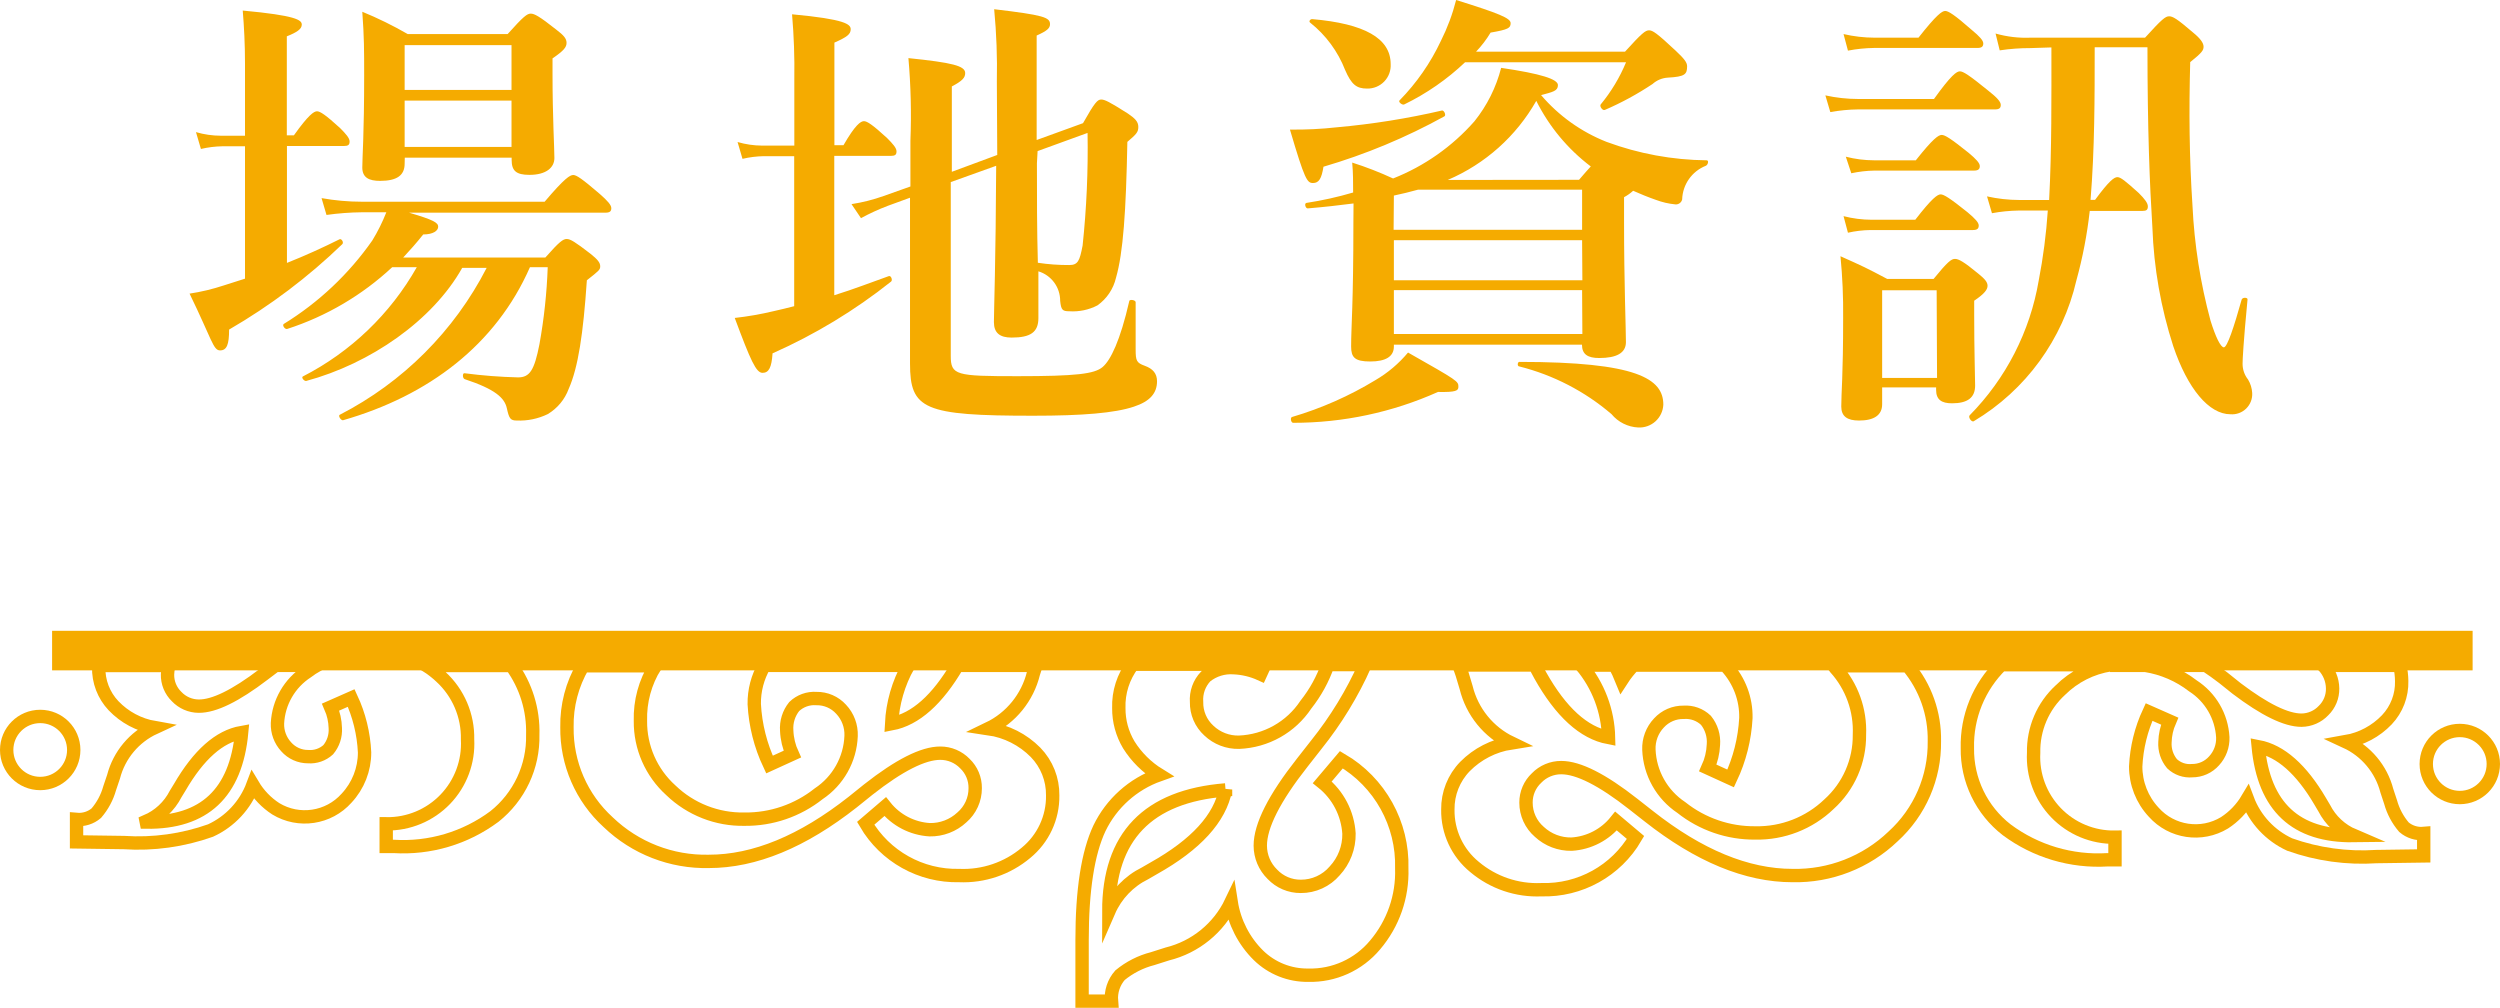
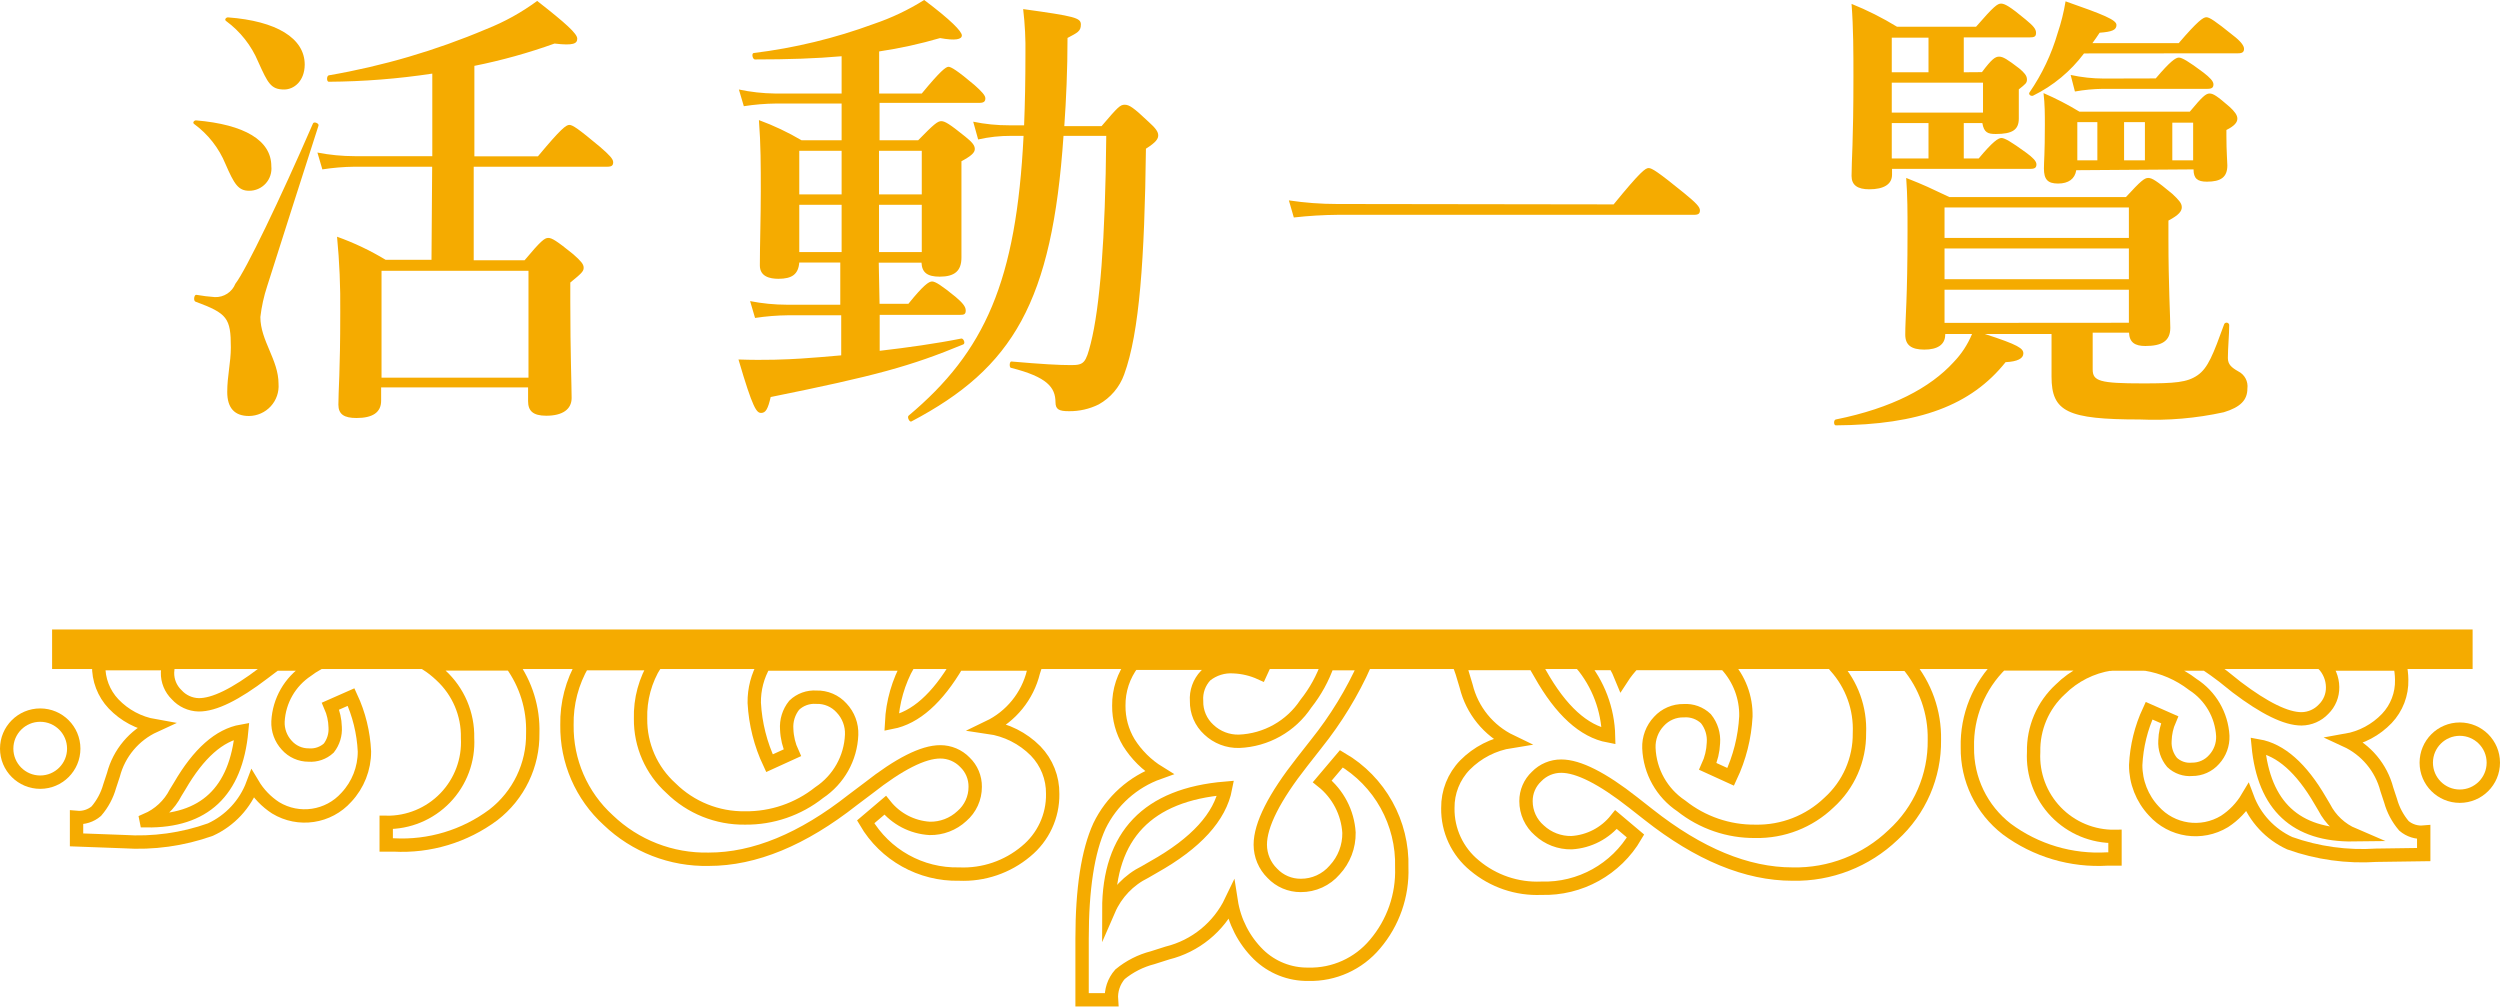
- <svg xmlns="http://www.w3.org/2000/svg" viewBox="0 0 187.14 75.43">
+ <svg xmlns="http://www.w3.org/2000/svg" viewBox="0 0 187.14 75.33">
  <defs>
    <style>.cls-1,.cls-2{fill:none;}.cls-2,.cls-3{stroke:#f5ab00;stroke-miterlimit:10;}.cls-3{fill:#136e9f;}.cls-4{fill:#f5ab00;}</style>
  </defs>
  <g id="圖層_2" data-name="圖層 2">
    <g id="圖層_1-2" data-name="圖層 1">
-       <path class="cls-1" d="M167.42,51.55q3.13,2.39,4.85,2.37a2.3,2.3,0,0,0,1.65-.72,2.25,2.25,0,0,0,.68-1.66,2.52,2.52,0,0,0-.71-1.72h-4.78a6.79,6.79,0,0,0-.57.56l-.68-.56h-2.79q.64.43,1.3.93Z" />
-       <path class="cls-1" d="M176.2,62.59A4.43,4.43,0,0,1,174,60.53l-.29-.49q-2.13-3.67-4.64-4.11Q169.69,62.69,176.2,62.59Z" />
-       <path class="cls-1" d="M13.22,52.14a2.29,2.29,0,0,0,1.65.72q1.72,0,4.85-2.37l.89-.68h-8a2.58,2.58,0,0,0-.1.66A2.24,2.24,0,0,0,13.22,52.14Z" />
-       <path class="cls-1" d="M94.37,50.55a5.38,5.38,0,0,0-2-.48,3,3,0,0,0-2.1.65,2.51,2.51,0,0,0-.69,1.92,2.82,2.82,0,0,0,.92,2.14,3.17,3.17,0,0,0,2.26.87,6.3,6.3,0,0,0,5-2.81,10.26,10.26,0,0,0,1.65-3H94.71Z" />
-       <path class="cls-1" d="M71.67,49.81H68a9.92,9.92,0,0,0-1.26,4.37C68.53,53.84,70.17,52.37,71.67,49.81Z" />
-       <path class="cls-1" d="M115,50l.32.55q2.32,4.12,5.11,4.65a8.71,8.71,0,0,0-2.05-5.42h-3.52C114.88,49.89,114.93,49.95,115,50Z" />
-       <path class="cls-1" d="M130.69,53.77a12.13,12.13,0,0,1-1.14,4.52l-1.71-.78a4.68,4.68,0,0,0,.42-1.75,2.58,2.58,0,0,0-.56-1.82,2.18,2.18,0,0,0-1.66-.6,2.45,2.45,0,0,0-1.86.8,2.75,2.75,0,0,0-.75,2,5.46,5.46,0,0,0,2.43,4.33,8.76,8.76,0,0,0,5.54,1.9,7.73,7.73,0,0,0,5.51-2.15A6.9,6.9,0,0,0,139.2,55a7,7,0,0,0-1.8-5l-.17-.17h-8.09l.11.11A5.53,5.53,0,0,1,130.69,53.77Z" />
-       <path class="cls-1" d="M122.28,49.81h-1.42a8.61,8.61,0,0,1,.54,1.11A7.39,7.39,0,0,1,122.28,49.81Z" />
-       <path class="cls-1" d="M13.46,59l-.3.49a4.42,4.42,0,0,1-2.21,2.06q6.51.09,7.15-6.66Q15.58,55.32,13.46,59Z" />
-       <path class="cls-1" d="M50.23,59.13a7.73,7.73,0,0,0,5.51,2.16,8.76,8.76,0,0,0,5.55-1.9,5.45,5.45,0,0,0,2.43-4.33,2.75,2.75,0,0,0-.75-2,2.44,2.44,0,0,0-1.85-.8,2.18,2.18,0,0,0-1.66.6,2.58,2.58,0,0,0-.56,1.81,4.64,4.64,0,0,0,.42,1.75l-1.71.78a12.13,12.13,0,0,1-1.14-4.52,5.61,5.61,0,0,1,.76-2.9H49.07a7.38,7.38,0,0,0-1.12,4.12A6.9,6.9,0,0,0,50.23,59.13Z" />
-       <path class="cls-1" d="M65.77,49.81h-.06l0,.06Z" />
-       <path class="cls-1" d="M85.73,65.41l.64-.37q4.76-2.68,5.38-5.9Q83,59.83,83,68.22A5.71,5.71,0,0,1,85.73,65.41Z" />
-       <circle class="cls-2" cx="3.01" cy="56.14" r="2.51" />
-       <path class="cls-2" d="M66.74,54.18A9.92,9.92,0,0,1,68,49.81H65.77l0,.06,0-.06H57.22a5.61,5.61,0,0,0-.76,2.9,12.13,12.13,0,0,0,1.14,4.52l1.71-.78a4.64,4.64,0,0,1-.42-1.75,2.58,2.58,0,0,1,.56-1.81,2.18,2.18,0,0,1,1.66-.6,2.44,2.44,0,0,1,1.85.8,2.75,2.75,0,0,1,.75,2,5.45,5.45,0,0,1-2.43,4.33,8.76,8.76,0,0,1-5.55,1.9,7.73,7.73,0,0,1-5.51-2.16,6.9,6.9,0,0,1-2.28-5.2,7.38,7.38,0,0,1,1.12-4.12H43.64a8.75,8.75,0,0,0-1.2,4.59,9.45,9.45,0,0,0,3.09,7.12,10.54,10.54,0,0,0,7.53,2.93q5.13,0,10.77-4.44L65,59.1q3.46-2.72,5.38-2.72a2.55,2.55,0,0,1,1.85.78A2.5,2.5,0,0,1,73,59a2.87,2.87,0,0,1-1,2.19,3.44,3.44,0,0,1-2.41.92,4.62,4.62,0,0,1-3.33-1.73L64.8,61.63a7.9,7.9,0,0,0,7,3.91,7.3,7.3,0,0,0,5-1.7,5.45,5.45,0,0,0,2-4.3,4.54,4.54,0,0,0-1.28-3.22A6.21,6.21,0,0,0,74,54.54a6.24,6.24,0,0,0,3.36-4.14l.19-.59H71.67C70.17,52.37,68.53,53.84,66.74,54.18Z" />
-       <path class="cls-2" d="M83.84,73a6.3,6.3,0,0,1,2.44-1.24l1.1-.35a7.21,7.21,0,0,0,4.78-3.89,7.15,7.15,0,0,0,2.05,4A5.23,5.23,0,0,0,97.93,73a6.3,6.3,0,0,0,5-2.26,8.41,8.41,0,0,0,2-5.73,9.12,9.12,0,0,0-4.52-8.14l-1.43,1.69a5.33,5.33,0,0,1,2,3.84,4,4,0,0,1-1.07,2.79,3.32,3.32,0,0,1-2.54,1.16,2.9,2.9,0,0,1-2.13-.91,3,3,0,0,1-.9-2.14q0-2.22,3.14-6.21l1.05-1.34a27.59,27.59,0,0,0,3.66-6H99.4a10.26,10.26,0,0,1-1.65,3,6.3,6.3,0,0,1-5,2.81,3.17,3.17,0,0,1-2.26-.87,2.82,2.82,0,0,1-.92-2.14,2.51,2.51,0,0,1,.69-1.92,3,3,0,0,1,2.1-.65,5.38,5.38,0,0,1,2,.48l.34-.74H84.8A5.14,5.14,0,0,0,83.75,53a5.28,5.28,0,0,0,.75,2.76A7,7,0,0,0,86.76,58a7.89,7.89,0,0,0-4.46,4Q81,64.77,81,70.37v4.57H83.2A2.6,2.6,0,0,1,83.84,73Zm7.9-13.9q-.62,3.23-5.38,5.9l-.64.37A5.71,5.71,0,0,0,83,68.22Q83,59.83,91.74,59.13Z" />
-       <path class="cls-2" d="M33,50.66a6.18,6.18,0,0,1,2,4.69,6,6,0,0,1-6.09,6.32l0,1.69h.56a11.44,11.44,0,0,0,7.54-2.24A7.59,7.59,0,0,0,39.88,55a8.38,8.38,0,0,0-1.6-5.18H31.92A7.34,7.34,0,0,1,33,50.66Z" />
-       <path class="cls-2" d="M19.72,50.49q-3.13,2.39-4.85,2.37a2.29,2.29,0,0,1-1.65-.72,2.24,2.24,0,0,1-.68-1.66,2.58,2.58,0,0,1,.1-.66H7.39s0,.07,0,.11a4.06,4.06,0,0,0,1.11,2.9,5.57,5.57,0,0,0,3.07,1.64,5.59,5.59,0,0,0-3.07,3.67L8.21,59a4.89,4.89,0,0,1-1,1.87,2,2,0,0,1-1.48.47l0,1.68,3.54.05a16.18,16.18,0,0,0,6.49-.9,6.1,6.1,0,0,0,3.17-3.41,5.45,5.45,0,0,0,1.71,1.78,4.19,4.19,0,0,0,5.3-.79,5,5,0,0,0,1.35-3.43,10.85,10.85,0,0,0-1-4.07l-1.54.68a4.19,4.19,0,0,1,.35,1.57,2.31,2.31,0,0,1-.53,1.62,2,2,0,0,1-1.5.52,2.18,2.18,0,0,1-1.65-.74,2.47,2.47,0,0,1-.65-1.76A4.89,4.89,0,0,1,23,50.28c.23-.17.46-.33.7-.47H20.62Zm-8.78,11a4.42,4.42,0,0,0,2.21-2.06l.3-.49q2.13-3.67,4.64-4.11Q17.45,61.63,10.95,61.54Z" />
-       <circle class="cls-2" cx="184.13" cy="57.19" r="2.51" />
-       <path class="cls-2" d="M137.39,50a7,7,0,0,1,1.8,5,6.9,6.9,0,0,1-2.28,5.2,7.73,7.73,0,0,1-5.51,2.15,8.76,8.76,0,0,1-5.54-1.9,5.46,5.46,0,0,1-2.43-4.33,2.75,2.75,0,0,1,.75-2,2.45,2.45,0,0,1,1.86-.8,2.18,2.18,0,0,1,1.66.6,2.58,2.58,0,0,1,.56,1.82,4.68,4.68,0,0,1-.42,1.75l1.71.78a12.13,12.13,0,0,0,1.14-4.52,5.53,5.53,0,0,0-1.45-3.85l-.11-.11h-6.85a7.39,7.39,0,0,0-.88,1.11,8.61,8.61,0,0,0-.54-1.11h-2.5a8.71,8.71,0,0,1,2.05,5.42q-2.79-.53-5.11-4.65L115,50c0-.08-.09-.14-.14-.22H109.2c.08.21.17.44.25.69l.3,1a6.24,6.24,0,0,0,3.36,4.14,6.2,6.2,0,0,0-3.45,1.77,4.54,4.54,0,0,0-1.28,3.22,5.44,5.44,0,0,0,2,4.3,7.28,7.28,0,0,0,5,1.7,7.89,7.89,0,0,0,7.05-3.91l-1.46-1.23a4.62,4.62,0,0,1-3.33,1.73,3.45,3.45,0,0,1-2.41-.92,2.88,2.88,0,0,1-1-2.19,2.5,2.5,0,0,1,.79-1.84,2.55,2.55,0,0,1,1.85-.78q1.92,0,5.38,2.72l1.16.91q5.64,4.45,10.77,4.45a10.55,10.55,0,0,0,7.53-2.93,9.45,9.45,0,0,0,3.09-7.12,8.51,8.51,0,0,0-2-5.65h-5.53Z" />
-       <path class="cls-2" d="M147.27,56a7.6,7.6,0,0,0,2.95,6.12,11.47,11.47,0,0,0,7.54,2.24h.56l0-1.69a6,6,0,0,1-6.09-6.32,6.19,6.19,0,0,1,2-4.69,6.82,6.82,0,0,1,3.76-1.9h-8.18A8.44,8.44,0,0,0,147.27,56Z" />
-       <path class="cls-2" d="M174.61,51.53a2.25,2.25,0,0,1-.68,1.66,2.3,2.3,0,0,1-1.65.72q-1.72,0-4.85-2.37l-1-.8q-.65-.5-1.3-.93h-4.52a7.82,7.82,0,0,1,3.54,1.53,4.9,4.9,0,0,1,2.24,3.85,2.47,2.47,0,0,1-.65,1.76,2.18,2.18,0,0,1-1.65.74,1.93,1.93,0,0,1-1.5-.52,2.31,2.31,0,0,1-.53-1.62,4.22,4.22,0,0,1,.35-1.57l-1.54-.68a10.85,10.85,0,0,0-1,4.07,5,5,0,0,0,1.35,3.43,4.19,4.19,0,0,0,5.3.79,5.43,5.43,0,0,0,1.71-1.78,6.11,6.11,0,0,0,3.17,3.41,16.17,16.17,0,0,0,6.49.9l3.54-.05,0-1.68a2,2,0,0,1-1.48-.47,4.91,4.91,0,0,1-1-1.88l-.28-.85a5.59,5.59,0,0,0-3.07-3.67,5.57,5.57,0,0,0,3.07-1.64,4.06,4.06,0,0,0,1.11-2.9,5.47,5.47,0,0,0-.14-1.17H173.9A2.52,2.52,0,0,1,174.61,51.53ZM173.69,60l.29.49a4.43,4.43,0,0,0,2.21,2.06q-6.5.09-7.15-6.66Q171.56,56.37,173.69,60Z" />
-       <path class="cls-3" d="M157.95,49.81h2.61a8.44,8.44,0,0,0-1.46-.11A8,8,0,0,0,157.95,49.81Z" />
-       <rect class="cls-4" x="3.9" y="47.22" width="181.19" height="2.96" />
-       <path class="cls-4" d="M21.48,19.68c1.36-.54,2.72-1.16,3.94-1.77.14-.07.34.24.2.37a43.83,43.83,0,0,1-8.47,6.39c0,1.12-.17,1.56-.68,1.56s-.61-.82-2.28-4.25a15.65,15.65,0,0,0,2.55-.61l1.6-.51V10.95h-1.7a7.61,7.61,0,0,0-1.6.2l-.37-1.26a6.7,6.7,0,0,0,1.87.27h1.8V4.79c0-1.5-.07-2.79-.17-4,4,.37,4.42.71,4.42,1.05s-.37.58-1.12.88v7.41H22c1.09-1.53,1.5-1.8,1.73-1.8s.65.27,1.73,1.26c.44.44.71.75.71,1s-.1.34-.44.34H21.48ZM39.67,20c-2.55,5.81-7.58,9.62-14,11.46-.17,0-.37-.34-.24-.41a25.42,25.42,0,0,0,11-11H34.6c-2.21,3.94-6.87,7.17-11.69,8.47-.17,0-.37-.27-.24-.34A20.57,20.57,0,0,0,31.2,20H29.36a21,21,0,0,1-7.85,4.62c-.17.07-.41-.27-.27-.37A22.43,22.43,0,0,0,27.87,18a13.61,13.61,0,0,0,1.05-2.11H27.09a20.48,20.48,0,0,0-2.65.2l-.37-1.26a17.06,17.06,0,0,0,3,.27h13.7c1.5-1.77,1.9-2,2.14-2s.65.27,2,1.43c.58.51.85.82.85,1.05s-.1.34-.44.34H30.62c1.84.54,2.18.75,2.18,1.05s-.37.58-1.12.58c-.48.61-1,1.19-1.5,1.73H40.82c1.05-1.19,1.33-1.39,1.6-1.39s.61.2,1.8,1.12c.51.41.71.65.71.92s-.1.34-1,1.05c-.27,4-.65,6.53-1.36,8.13A3.68,3.68,0,0,1,41,31a4.84,4.84,0,0,1-2.31.48c-.48,0-.58-.14-.75-.92s-.88-1.43-3.16-2.18c-.17-.07-.17-.48,0-.44a38,38,0,0,0,4,.31c.88,0,1.22-.54,1.6-2.48A40.44,40.44,0,0,0,41,20Zm-9.38-7.75c0,.88-.58,1.29-1.84,1.29-.82,0-1.33-.24-1.33-1s.14-2.45.14-6.9c0-1.9,0-2.82-.14-4.76a28.27,28.27,0,0,1,3.4,1.67H38c1.19-1.33,1.46-1.53,1.73-1.53s.65.2,1.9,1.19c.58.44.78.68.78,1s-.2.58-1.05,1.16V5.54c0,3.2.14,5.58.14,6.29s-.61,1.26-1.87,1.26c-1,0-1.33-.31-1.33-1.12V11.8h-8Zm8-8.87h-8V6.73h8Zm0,4.15h-8V11h8Z" />
-       <path class="cls-4" d="M62.45,22.1c1.43-.44,2.86-1,4.08-1.43.17-.07.31.31.17.41a40.89,40.89,0,0,1-8.87,5.37c-.07,1.05-.27,1.46-.75,1.46S56.19,27,55,23.8a24,24,0,0,0,2.92-.51c.48-.1,1-.24,1.53-.37V11.69H57.18a7.61,7.61,0,0,0-1.6.2l-.37-1.26a6.65,6.65,0,0,0,1.84.27h2.41v-5a47.66,47.66,0,0,0-.17-4.83c4,.37,4.39.75,4.39,1.12s-.27.58-1.22,1v7.68h.68c.88-1.53,1.29-1.8,1.53-1.8s.65.27,1.73,1.26c.44.44.71.75.71,1s-.1.34-.44.34H62.45Zm12.17-16a46.52,46.52,0,0,0-.2-5.41c3.71.44,4.18.61,4.18,1.12,0,.31-.24.51-1,.85v7.82l3.47-1.26c.88-1.56,1.09-1.77,1.36-1.77s.61.17,2,1.05c.54.37.78.61.78,1s-.14.54-.82,1.12c-.1,5.2-.31,8.29-.85,10.17a3.51,3.51,0,0,1-1.39,2.07,4,4,0,0,1-2.11.44c-.51,0-.61-.1-.68-.78a2.3,2.3,0,0,0-1.63-2.21c0,1.6,0,2.79,0,3.5,0,1.05-.58,1.46-2,1.46-.88,0-1.33-.34-1.33-1.16s.14-4.59.17-11.7l-3.4,1.22v13c0,1.46.37,1.53,5,1.53,4.39,0,5.75-.17,6.36-.68s1.33-2,2-4.93c0-.17.48-.1.48.07,0,1.19,0,2.35,0,3.54,0,.85.07,1,.68,1.22s.92.58.92,1.16c0,.88-.51,1.5-1.73,1.9-1.43.48-3.84.68-7.55.68-8.19,0-9.21-.48-9.21-3.91,0-5.27,0-9.08,0-12.41l-1.67.61a16.18,16.18,0,0,0-2,.92l-.71-1.05a13,13,0,0,0,2.41-.61l2-.71V10.54A49,49,0,0,0,68,4.35c3.3.34,4.25.58,4.25,1.12,0,.34-.2.58-1,1v6.39l3.4-1.26Zm3,6.12c0,2.48,0,5,.07,7.45a15.23,15.23,0,0,0,2.35.17c.65,0,.78-.31,1-1.46a68.38,68.38,0,0,0,.37-8.43l-3.74,1.36Z" />
-       <path class="cls-4" d="M99.07,12.48c-.14.88-.34,1.22-.78,1.22s-.61-.2-1.73-4a28.21,28.21,0,0,0,3.5-.17,57.5,57.5,0,0,0,7.89-1.26c.17,0,.31.37.17.44A44.82,44.82,0,0,1,99.07,12.48Zm8.57,16.86a26.47,26.47,0,0,1-10.84,2.31c-.17,0-.24-.41-.07-.44a26.37,26.37,0,0,0,6.22-2.75,9.3,9.3,0,0,0,2.45-2.07c3.77,2.14,3.77,2.14,3.77,2.58C109.16,29.24,109,29.37,107.63,29.34Zm-6.32-14.11c-1.09.14-2.21.27-3.43.37-.17,0-.27-.37-.1-.41a26.49,26.49,0,0,0,3.5-.78c0-.75,0-1.5-.07-2.24a26.28,26.28,0,0,1,3.06,1.19,15.89,15.89,0,0,0,6.09-4.28,10.59,10.59,0,0,0,2-4c3,.44,4.25.85,4.25,1.29s-.37.51-1.26.75a12.45,12.45,0,0,0,4.9,3.5A22.22,22.22,0,0,0,127.76,12c.17,0,.1.34-.07.41a2.8,2.8,0,0,0-1.77,2.52.48.48,0,0,1-.51.37,5.65,5.65,0,0,1-1.46-.34c-.58-.2-1.16-.44-1.7-.68a3.26,3.26,0,0,1-.68.48v1.77c0,4.73.14,8,.14,9.08,0,.82-.71,1.19-2,1.19-.85,0-1.29-.27-1.29-1H104.34v.14c0,.75-.61,1.12-1.77,1.12s-1.43-.31-1.43-1.12c0-1.53.17-3.09.17-9.35Zm1-8.6c-.78,0-1.16-.31-1.63-1.39A8.43,8.43,0,0,0,98.08,1.7c-.14-.1,0-.27.14-.27,3.91.34,5.88,1.43,5.88,3.37A1.73,1.73,0,0,1,102.33,6.63Zm2,10.57h14.11v-3H106.14c-.61.17-1.19.31-1.8.44Zm14.11.78H104.34v3h14.11Zm0,3.74H104.34V25h14.11ZM109.67,4.66a18.16,18.16,0,0,1-4.56,3.16c-.14.07-.48-.2-.34-.31a16.2,16.2,0,0,0,3.09-4.45A15.08,15.08,0,0,0,109,0c3.2,1,4.08,1.36,4.08,1.73s-.17.48-1.5.71a8,8,0,0,1-1.09,1.43h11.15c1.26-1.39,1.53-1.6,1.8-1.6s.58.2,2,1.53c.65.61.85.88.85,1.16,0,.61-.17.78-1.43.85a1.89,1.89,0,0,0-1.16.48,22.55,22.55,0,0,1-3.57,1.94c-.17.07-.41-.27-.31-.41a12.43,12.43,0,0,0,1.9-3.16Zm8.53,8.8c.37-.44.68-.78.88-1A14,14,0,0,1,115,7.55a13.87,13.87,0,0,1-6.63,5.92ZM122.63,32a2.77,2.77,0,0,1-2-1,17,17,0,0,0-6.9-3.57c-.17,0-.14-.34,0-.34,8.81,0,10.78,1.26,10.78,3.2A1.79,1.79,0,0,1,122.63,32Z" />
-       <path class="cls-4" d="M136.64,7.14a11.42,11.42,0,0,0,2.45.27h5.68c1.29-1.8,1.7-2.07,1.94-2.07s.68.27,2.14,1.46c.65.51.92.82.92,1.05s-.1.34-.44.34H139.08a12.52,12.52,0,0,0-2.07.2ZM140.89,29v1.26c0,.82-.61,1.22-1.73,1.22-.88,0-1.33-.31-1.33-1.05,0-1.09.14-2.21.14-6.63a42.46,42.46,0,0,0-.2-4.62c1.67.75,1.9.85,3.5,1.7h3.47c1.05-1.29,1.33-1.5,1.6-1.5s.65.2,1.73,1.09c.51.41.71.65.71.92s-.2.58-1,1.12v1.05c0,2.75.07,4.69.07,5.3,0,.92-.58,1.33-1.73,1.33-.78,0-1.19-.27-1.19-1V29ZM138,2.55a10.29,10.29,0,0,0,2.31.27h3.3c1.36-1.73,1.77-2,2-2s.68.27,2,1.43c.58.48.85.78.85,1s-.1.34-.44.34h-7.75a11,11,0,0,0-1.94.2Zm0,13.63a8.52,8.52,0,0,0,2.11.27h3.26c1.26-1.63,1.67-1.9,1.9-1.9s.68.27,2,1.33c.58.48.85.78.85,1s-.1.34-.44.34H140a8.19,8.19,0,0,0-1.67.2Zm.17-4.45a8.52,8.52,0,0,0,2.11.27h3.13c1.29-1.63,1.7-1.9,1.94-1.9s.68.27,2,1.33c.58.48.85.78.85,1s-.1.34-.44.34h-7.45a8.81,8.81,0,0,0-1.73.2Zm6.8,10h-4.08v6.56H145ZM152,3.6a15.24,15.24,0,0,0-2.31.17l-.31-1.26a8.27,8.27,0,0,0,2.62.31h8.57c1.26-1.39,1.53-1.6,1.8-1.6s.58.17,1.8,1.22c.54.44.78.78.78,1.05s-.1.44-1,1.16c-.1,3.64-.07,7.11.17,10.74A40.45,40.45,0,0,0,165.47,24c.37,1.19.75,2,1,2s.75-1.5,1.33-3.57c.07-.2.48-.17.44,0-.31,3.23-.37,4.52-.37,4.79a1.89,1.89,0,0,0,.41,1.19,2.17,2.17,0,0,1,.31,1,1.51,1.51,0,0,1-1.63,1.6c-1.6,0-3.2-1.9-4.28-5.1a32.69,32.69,0,0,1-1.56-8.87c-.2-3.16-.37-7.38-.37-13.5H156.8c0,3.81,0,7.62-.31,11.42h.34c1.05-1.43,1.43-1.7,1.67-1.7s.58.27,1.6,1.19c.44.44.68.75.68,1s-.1.34-.41.34h-3.94a33.43,33.43,0,0,1-1,5.2,16.62,16.62,0,0,1-7.68,10.54c-.17.1-.44-.31-.31-.44A18.88,18.88,0,0,0,152.61,21a42.26,42.26,0,0,0,.68-5.24h-2.18a12.15,12.15,0,0,0-2,.2l-.37-1.26a11.13,11.13,0,0,0,2.41.27h2.24c.2-3.81.17-7.62.17-11.42Z" />
+       <path class="cls-1" d="M167.42,51.44q3.13,2.39,4.85,2.37a2.3,2.3,0,0,0,1.65-.72,2.25,2.25,0,0,0,.68-1.66,2.52,2.52,0,0,0-.71-1.72h-4.78a6.79,6.79,0,0,0-.57.56l-.68-.56h-2.79q.64.43,1.3.93Z" />
+       <path class="cls-1" d="M176.2,62.49A4.43,4.43,0,0,1,174,60.43l-.29-.49q-2.13-3.67-4.64-4.11Q169.69,62.58,176.2,62.49Z" />
+       <path class="cls-1" d="M13.22,52a2.29,2.29,0,0,0,1.65.72q1.72,0,4.85-2.37l.89-.68h-8a2.58,2.58,0,0,0-.1.66A2.24,2.24,0,0,0,13.22,52Z" />
+       <path class="cls-1" d="M94.37,50.45a5.38,5.38,0,0,0-2-.48,3,3,0,0,0-2.1.65,2.51,2.51,0,0,0-.69,1.92,2.82,2.82,0,0,0,.92,2.14,3.17,3.17,0,0,0,2.26.87,6.3,6.3,0,0,0,5-2.81,10.26,10.26,0,0,0,1.65-3H94.71Z" />
+       <path class="cls-1" d="M71.67,49.71H68a9.92,9.92,0,0,0-1.26,4.37C68.53,53.73,70.17,52.27,71.67,49.71Z" />
+       <path class="cls-1" d="M115,49.93l.32.55q2.32,4.12,5.11,4.65a8.71,8.71,0,0,0-2.05-5.42h-3.52C114.88,49.78,114.93,49.85,115,49.93Z" />
+       <path class="cls-1" d="M130.69,53.67a12.13,12.13,0,0,1-1.14,4.52l-1.71-.78a4.68,4.68,0,0,0,.42-1.75,2.58,2.58,0,0,0-.56-1.82,2.18,2.18,0,0,0-1.66-.6,2.45,2.45,0,0,0-1.86.8,2.75,2.75,0,0,0-.75,2,5.46,5.46,0,0,0,2.43,4.33,8.76,8.76,0,0,0,5.54,1.9,7.73,7.73,0,0,0,5.51-2.15,6.9,6.9,0,0,0,2.28-5.2,7,7,0,0,0-1.8-5l-.17-.17h-8.09l.11.11A5.53,5.53,0,0,1,130.69,53.67Z" />
+       <path class="cls-1" d="M122.28,49.71h-1.42a8.61,8.61,0,0,1,.54,1.11A7.39,7.39,0,0,1,122.28,49.71Z" />
+       <path class="cls-1" d="M13.46,58.88l-.3.49a4.42,4.42,0,0,1-2.21,2.06q6.51.09,7.15-6.66Q15.58,55.22,13.46,58.88Z" />
+       <path class="cls-1" d="M50.23,59a7.73,7.73,0,0,0,5.51,2.16,8.76,8.76,0,0,0,5.55-1.9A5.45,5.45,0,0,0,63.72,55,2.75,2.75,0,0,0,63,53a2.44,2.44,0,0,0-1.85-.8,2.18,2.18,0,0,0-1.66.6,2.58,2.58,0,0,0-.56,1.81,4.64,4.64,0,0,0,.42,1.75l-1.71.78a12.13,12.13,0,0,1-1.14-4.52,5.61,5.61,0,0,1,.76-2.9H49.07a7.38,7.38,0,0,0-1.12,4.12A6.9,6.9,0,0,0,50.23,59Z" />
+       <path class="cls-1" d="M65.77,49.71h-.06l0,.06Z" />
+       <path class="cls-1" d="M85.73,65.31l.64-.37q4.76-2.68,5.38-5.9Q83,59.73,83,68.12A5.71,5.71,0,0,1,85.73,65.31Z" />
+       <circle class="cls-2" cx="3.01" cy="56.04" r="2.51" />
+       <path class="cls-2" d="M66.74,54.08A9.92,9.92,0,0,1,68,49.71H65.77l0,.06,0-.06H57.22a5.61,5.61,0,0,0-.76,2.9,12.13,12.13,0,0,0,1.14,4.52l1.71-.78a4.64,4.64,0,0,1-.42-1.75,2.58,2.58,0,0,1,.56-1.81,2.18,2.18,0,0,1,1.66-.6A2.44,2.44,0,0,1,63,53a2.75,2.75,0,0,1,.75,2,5.45,5.45,0,0,1-2.43,4.33,8.76,8.76,0,0,1-5.55,1.9A7.73,7.73,0,0,1,50.23,59a6.9,6.9,0,0,1-2.28-5.2,7.38,7.38,0,0,1,1.12-4.12H43.64a8.75,8.75,0,0,0-1.2,4.59,9.45,9.45,0,0,0,3.09,7.12,10.54,10.54,0,0,0,7.53,2.93q5.13,0,10.77-4.44L65,59q3.46-2.72,5.38-2.72a2.55,2.55,0,0,1,1.85.78A2.5,2.5,0,0,1,73,58.9a2.87,2.87,0,0,1-1,2.19,3.44,3.44,0,0,1-2.41.92,4.62,4.62,0,0,1-3.33-1.73L64.8,61.52a7.9,7.9,0,0,0,7,3.91,7.3,7.3,0,0,0,5-1.7,5.45,5.45,0,0,0,2-4.3,4.54,4.54,0,0,0-1.28-3.22A6.21,6.21,0,0,0,74,54.44a6.24,6.24,0,0,0,3.36-4.14l.19-.59H71.67C70.17,52.27,68.53,53.73,66.74,54.08Z" />
+       <path class="cls-2" d="M83.84,72.93a6.3,6.3,0,0,1,2.44-1.24l1.1-.35a7.21,7.21,0,0,0,4.78-3.89,7.15,7.15,0,0,0,2.05,4,5.23,5.23,0,0,0,3.72,1.48,6.3,6.3,0,0,0,5-2.26,8.41,8.41,0,0,0,2-5.73,9.12,9.12,0,0,0-4.52-8.14l-1.43,1.69a5.33,5.33,0,0,1,2,3.84,4,4,0,0,1-1.07,2.79,3.32,3.32,0,0,1-2.54,1.16,2.9,2.9,0,0,1-2.13-.91,3,3,0,0,1-.9-2.14q0-2.22,3.14-6.21l1.05-1.34a27.59,27.59,0,0,0,3.66-6H99.4a10.26,10.26,0,0,1-1.65,3,6.3,6.3,0,0,1-5,2.81,3.17,3.17,0,0,1-2.26-.87,2.82,2.82,0,0,1-.92-2.14,2.51,2.51,0,0,1,.69-1.92,3,3,0,0,1,2.1-.65,5.38,5.38,0,0,1,2,.48l.34-.74H84.8a5.14,5.14,0,0,0-1.05,3.18,5.28,5.28,0,0,0,.75,2.76,7,7,0,0,0,2.26,2.24,7.89,7.89,0,0,0-4.46,4Q81,64.67,81,70.27v4.57H83.2A2.6,2.6,0,0,1,83.84,72.93ZM91.74,59q-.62,3.23-5.38,5.9l-.64.37A5.71,5.71,0,0,0,83,68.12Q83,59.73,91.74,59Z" />
+       <path class="cls-2" d="M33,50.55a6.18,6.18,0,0,1,2,4.69,6,6,0,0,1-6.09,6.32l0,1.69h.56A11.44,11.44,0,0,0,36.93,61a7.59,7.59,0,0,0,2.95-6.12,8.38,8.38,0,0,0-1.6-5.18H31.92A7.34,7.34,0,0,1,33,50.55Z" />
+       <path class="cls-2" d="M19.72,50.39q-3.13,2.39-4.85,2.37A2.29,2.29,0,0,1,13.22,52a2.24,2.24,0,0,1-.68-1.66,2.58,2.58,0,0,1,.1-.66H7.39s0,.07,0,.11a4.06,4.06,0,0,0,1.11,2.9,5.57,5.57,0,0,0,3.07,1.64A5.59,5.59,0,0,0,8.49,58l-.28.85a4.89,4.89,0,0,1-1,1.87,2,2,0,0,1-1.48.47l0,1.68L9.26,63a16.18,16.18,0,0,0,6.49-.9,6.1,6.1,0,0,0,3.17-3.41,5.45,5.45,0,0,0,1.71,1.78,4.19,4.19,0,0,0,5.3-.79,5,5,0,0,0,1.35-3.43,10.85,10.85,0,0,0-1-4.07l-1.54.68a4.19,4.19,0,0,1,.35,1.57A2.31,2.31,0,0,1,24.61,56a2,2,0,0,1-1.5.52,2.18,2.18,0,0,1-1.65-.74A2.47,2.47,0,0,1,20.81,54,4.89,4.89,0,0,1,23,50.18c.23-.17.46-.33.7-.47H20.62Zm-8.78,11a4.42,4.42,0,0,0,2.21-2.06l.3-.49q2.13-3.67,4.64-4.11Q17.45,61.53,10.95,61.44Z" />
+       <circle class="cls-2" cx="184.13" cy="57.09" r="2.51" />
+       <path class="cls-2" d="M137.39,49.88a7,7,0,0,1,1.8,5,6.9,6.9,0,0,1-2.28,5.2,7.73,7.73,0,0,1-5.51,2.15,8.76,8.76,0,0,1-5.54-1.9A5.46,5.46,0,0,1,123.43,56a2.75,2.75,0,0,1,.75-2,2.45,2.45,0,0,1,1.86-.8,2.18,2.18,0,0,1,1.66.6,2.58,2.58,0,0,1,.56,1.82,4.68,4.68,0,0,1-.42,1.75l1.71.78a12.13,12.13,0,0,0,1.14-4.52,5.53,5.53,0,0,0-1.45-3.85l-.11-.11h-6.85a7.39,7.39,0,0,0-.88,1.11,8.61,8.61,0,0,0-.54-1.11h-2.5a8.71,8.71,0,0,1,2.05,5.42q-2.79-.53-5.11-4.65l-.32-.55c0-.08-.09-.14-.14-.22H109.2c.08.21.17.44.25.69l.3,1a6.24,6.24,0,0,0,3.36,4.14,6.2,6.2,0,0,0-3.45,1.77,4.54,4.54,0,0,0-1.28,3.22,5.44,5.44,0,0,0,2,4.3,7.28,7.28,0,0,0,5,1.7,7.89,7.89,0,0,0,7.05-3.91l-1.46-1.23a4.62,4.62,0,0,1-3.33,1.73,3.45,3.45,0,0,1-2.41-.92,2.88,2.88,0,0,1-1-2.19,2.5,2.5,0,0,1,.79-1.84,2.55,2.55,0,0,1,1.85-.78q1.92,0,5.38,2.72l1.16.91q5.64,4.45,10.77,4.45a10.55,10.55,0,0,0,7.53-2.93,9.45,9.45,0,0,0,3.09-7.12,8.51,8.51,0,0,0-2-5.65h-5.53Z" />
+       <path class="cls-2" d="M147.27,55.94a7.6,7.6,0,0,0,2.95,6.12,11.47,11.47,0,0,0,7.54,2.24h.56l0-1.69a6,6,0,0,1-6.09-6.32,6.19,6.19,0,0,1,2-4.69,6.82,6.82,0,0,1,3.76-1.9h-8.18A8.44,8.44,0,0,0,147.27,55.94Z" />
+       <path class="cls-2" d="M174.61,51.43a2.25,2.25,0,0,1-.68,1.66,2.3,2.3,0,0,1-1.65.72q-1.72,0-4.85-2.37l-1-.8q-.65-.5-1.3-.93h-4.52a7.82,7.82,0,0,1,3.54,1.53,4.9,4.9,0,0,1,2.24,3.85,2.47,2.47,0,0,1-.65,1.76,2.18,2.18,0,0,1-1.65.74,1.93,1.93,0,0,1-1.5-.52,2.31,2.31,0,0,1-.53-1.62,4.22,4.22,0,0,1,.35-1.57l-1.54-.68a10.85,10.85,0,0,0-1,4.07,5,5,0,0,0,1.35,3.43,4.19,4.19,0,0,0,5.3.79,5.43,5.43,0,0,0,1.71-1.78,6.11,6.11,0,0,0,3.17,3.41,16.17,16.17,0,0,0,6.49.9l3.54-.05,0-1.68a2,2,0,0,1-1.48-.47,4.91,4.91,0,0,1-1-1.88l-.28-.85a5.59,5.59,0,0,0-3.07-3.67,5.57,5.57,0,0,0,3.07-1.64,4.06,4.06,0,0,0,1.11-2.9,5.47,5.47,0,0,0-.14-1.17H173.9A2.52,2.52,0,0,1,174.61,51.43Zm-.92,8.51.29.49a4.43,4.43,0,0,0,2.21,2.06q-6.5.09-7.15-6.66Q171.56,56.27,173.69,59.94Z" />
+       <path class="cls-3" d="M157.95,49.71h2.61a8.44,8.44,0,0,0-1.46-.11A8,8,0,0,0,157.95,49.71Z" />
+       <rect class="cls-4" x="3.9" y="47.12" width="181.19" height="2.96" />
+       <path class="cls-4" d="M18.65,14.28c-.82,0-1.12-.51-1.77-2a7,7,0,0,0-2.35-3c-.14-.1,0-.27.14-.27,3.64.31,5.64,1.5,5.64,3.43A1.66,1.66,0,0,1,18.65,14.28ZM20,21.42a11.65,11.65,0,0,0-.51,2.31c0,1.77,1.36,3.2,1.36,5a2.24,2.24,0,0,1-2.21,2.41c-1.09,0-1.63-.61-1.63-1.8s.27-2.21.27-3.33c0-2.21-.27-2.55-2.65-3.43-.17-.07-.1-.54.07-.51a13.45,13.45,0,0,0,1.39.17,1.59,1.59,0,0,0,1.53-1c.78-1,3.33-6.29,5.81-12,.07-.17.48,0,.41.17C22.53,13.46,21.27,17.44,20,21.42ZM21.27,6.7c-1,0-1.22-.48-1.94-2.07a7.27,7.27,0,0,0-2.41-3.06c-.14-.1,0-.27.14-.27,3.64.27,5.75,1.56,5.75,3.54C22.8,6.08,22,6.7,21.27,6.7Zm11.08,5.78H26.54a16.75,16.75,0,0,0-2.41.2l-.37-1.26a14.73,14.73,0,0,0,2.79.27h5.81V5.51a54.12,54.12,0,0,1-7.75.61c-.17,0-.17-.44,0-.48A53.51,53.51,0,0,0,36.4,2.18,16.84,16.84,0,0,0,40.21.07c2.14,1.67,3,2.45,3,2.82s-.27.54-1.7.37a42.53,42.53,0,0,1-6,1.67v6.77h4.76C42,9.62,42.38,9.35,42.62,9.35s.65.27,2.28,1.63c.71.61,1,.92,1,1.16s-.1.34-.44.34h-10v7h3.81c1.22-1.46,1.5-1.67,1.77-1.67s.61.2,1.87,1.22c.58.51.78.75.78,1s-.07.37-1,1.12v1.43c0,3.77.1,6.36.1,7.21s-.68,1.33-1.9,1.33c-1,0-1.36-.37-1.36-1.09V29h-11v1c0,.88-.65,1.29-1.84,1.29-.92,0-1.36-.27-1.36-1,0-1.12.14-2.35.14-6.93a52.55,52.55,0,0,0-.24-5.64,20,20,0,0,1,3.64,1.73h3.43Zm7.21,7.79h-11v8h11Z" />
+       <path class="cls-4" d="M65.84,22.74H68c1.12-1.39,1.53-1.67,1.77-1.67s.68.27,1.77,1.16c.48.41.75.71.75,1s-.1.34-.44.34h-6v2.69c2.07-.24,4.22-.54,6.12-.92.17,0,.31.37.14.44-3.94,1.63-6.56,2.35-14.42,3.94-.2.88-.37,1.19-.71,1.19s-.61-.27-1.7-4c2,.07,3.57,0,4.69-.07,1-.07,1.94-.14,3-.24v-3H59a17.77,17.77,0,0,0-2.48.2l-.37-1.26a14.41,14.41,0,0,0,2.75.27h4V19.65H59.83c-.07.88-.54,1.22-1.56,1.22-.65,0-1.39-.17-1.39-1,0-1.53.07-3.64.07-5.54s0-3.54-.14-5.34A19.57,19.57,0,0,1,60,10.5H63V7.75H58.09a16.75,16.75,0,0,0-2.41.2L55.31,6.7A13.76,13.76,0,0,0,58,7h5V4.21c-1.9.17-4,.24-6.49.24-.17,0-.27-.44-.1-.48a40.06,40.06,0,0,0,9-2.18A17.83,17.83,0,0,0,69.18,0C71.18,1.5,72,2.35,72,2.65s-.48.41-1.63.2a34,34,0,0,1-4.56,1V7H69C70.4,5.3,70.81,5,71,5s.65.27,1.94,1.36c.54.48.82.78.82,1s-.1.34-.44.34H65.84V10.5h2.89c1.19-1.22,1.46-1.43,1.73-1.43s.61.2,1.8,1.16c.51.41.71.65.71.92s-.24.51-1,.92v7.21c0,1-.51,1.43-1.63,1.43-.92,0-1.33-.31-1.36-1.05h-3.2ZM63,14.55V11.29H59.83v3.26Zm0,4.32V15.33H59.83v3.54ZM69,14.55V11.29h-3.2v3.26Zm0,4.32V15.33h-3.2v3.54Zm10.61-8.7c-.85,12.44-3.77,17.37-11.39,21.38-.14.07-.34-.34-.2-.44,5.71-4.79,8.06-10.06,8.6-20.94h-.92a10.87,10.87,0,0,0-2.48.27l-.37-1.33a13.06,13.06,0,0,0,2.69.27h1.12q.1-2.45.1-5.3a25.21,25.21,0,0,0-.17-3.4c3.88.54,4.32.65,4.32,1.16s-.27.61-1,1c0,2.41-.1,4.59-.24,6.6h2.79c1.22-1.43,1.39-1.6,1.73-1.6s.65.2,1.8,1.29c.54.48.71.75.71,1s-.14.51-.92,1c-.1,8.19-.48,13.77-1.63,16.9a4.18,4.18,0,0,1-1.9,2.24,4.86,4.86,0,0,1-2.24.51c-.75,0-1-.14-1-.68C79,29,78.39,28.22,75.7,27.54c-.17,0-.14-.48,0-.48,2.31.2,3.54.27,4.49.27s1.09-.17,1.46-1.63C82.33,23,82.74,18,82.81,10.17Z" />
+       <path class="cls-4" d="M120.79,15.3c2-2.45,2.38-2.72,2.62-2.72s.68.27,2.65,1.87c.92.75,1.19,1.05,1.19,1.29s-.1.34-.44.34H100.15a31.6,31.6,0,0,0-3.3.2L96.48,15a24.36,24.36,0,0,0,3.6.27Z" />
+       <path class="cls-4" d="M145.61,25.05c0,.75-.58,1.12-1.56,1.12s-1.43-.34-1.43-1.12c0-1.29.17-2.58.17-7.79,0-1.29,0-2.62-.1-3.94,1.46.58,1.7.71,3.23,1.43h13.22c1.12-1.22,1.39-1.43,1.67-1.43s.61.2,1.8,1.19c.51.48.71.71.71,1s-.2.58-1,1v1.33c0,3.5.14,5.92.14,6.7,0,1-.65,1.36-1.87,1.36-.78,0-1.19-.27-1.22-1h-2.72v2.75c0,.88.51,1.05,3.77,1.05,2.38,0,3.3-.07,4.08-.61s1.16-1.53,2-3.84a.2.2,0,0,1,.37.07c0,.71-.1,1.73-.1,2.48,0,.48.27.71.78,1a1.25,1.25,0,0,1,.68,1.29c0,.85-.51,1.39-1.77,1.77a24.34,24.34,0,0,1-6.29.54c-5.41,0-6.6-.58-6.6-3.2V25h-5c2.55.82,2.89,1.09,2.89,1.46s-.44.61-1.33.65c-2.58,3.23-6.46,4.69-12.71,4.73-.17,0-.17-.41,0-.44,4.22-.85,7.07-2.38,8.81-4.28A6.77,6.77,0,0,0,147.62,25h-2Zm2.75-19.65c.75-1,1-1.16,1.29-1.16s.61.2,1.5.88c.37.31.58.54.58.82s-.1.34-.61.75v.51c0,1,0,1.39,0,1.67,0,.85-.48,1.16-1.73,1.16-.58,0-.88-.1-1-.82H147v2.65h1.12c1.05-1.26,1.46-1.53,1.7-1.53s.71.27,1.84,1.09c.51.37.78.65.78.88s-.1.34-.44.34H141.63v.44c0,.71-.61,1.09-1.7,1.09-.88,0-1.33-.31-1.33-1,0-1.22.14-2.45.14-7.41,0-1.8,0-3.64-.14-5.47A22.86,22.86,0,0,1,142,2h5.92c1.33-1.53,1.6-1.73,1.87-1.73s.65.2,1.84,1.19c.58.48.78.71.78,1s-.14.34-.51.34H147V5.41Zm-4-2.58h-2.75V5.41h2.75Zm-2.75,5.61h6.83V6.19h-6.83Zm2.75,3.43V9.21h-2.75v2.65Zm15,3.67h-13.8v2.28h13.8Zm-13.8,5.37h13.8V18.6h-13.8Zm13.8,3.26V21.69h-13.8v2.48ZM156,4a10.6,10.6,0,0,1-3.81,3.16c-.17.07-.37-.1-.27-.24a15.47,15.47,0,0,0,2.11-4.45A14.93,14.93,0,0,0,154.62.1c2.86,1,3.81,1.39,3.81,1.77s-.34.51-1.26.58c-.17.27-.37.54-.54.78h6.46c1.43-1.67,1.84-1.94,2.07-1.94s.65.27,2,1.36c.58.44.82.78.82,1s-.1.34-.44.34Zm-.58,8.74c-.1.65-.58,1-1.36,1S153,13.43,153,12.61c0-.54.07-1.09.07-3.26,0-.78,0-1.56-.1-2.38a21.8,21.8,0,0,1,2.69,1.39h8.26C164.85,7.24,165.12,7,165.4,7s.58.2,1.5,1c.37.34.58.61.58.88s-.2.54-.82.85v.44c0,1.16.07,2,.07,2.21,0,.88-.48,1.22-1.53,1.22-.71,0-1-.24-1-.92Zm5.95-6.87c1.09-1.29,1.5-1.56,1.73-1.56s.71.27,1.84,1.12c.48.37.75.65.75.88s-.1.34-.44.34h-7.82a12.79,12.79,0,0,0-2.11.2L155,5.61a11.7,11.7,0,0,0,2.48.27ZM155.5,9.14V12H157V9.14ZM159,12h1.56V9.14H159Zm5.17-2.82h-1.56V12h1.56Z" />
    </g>
  </g>
</svg>
